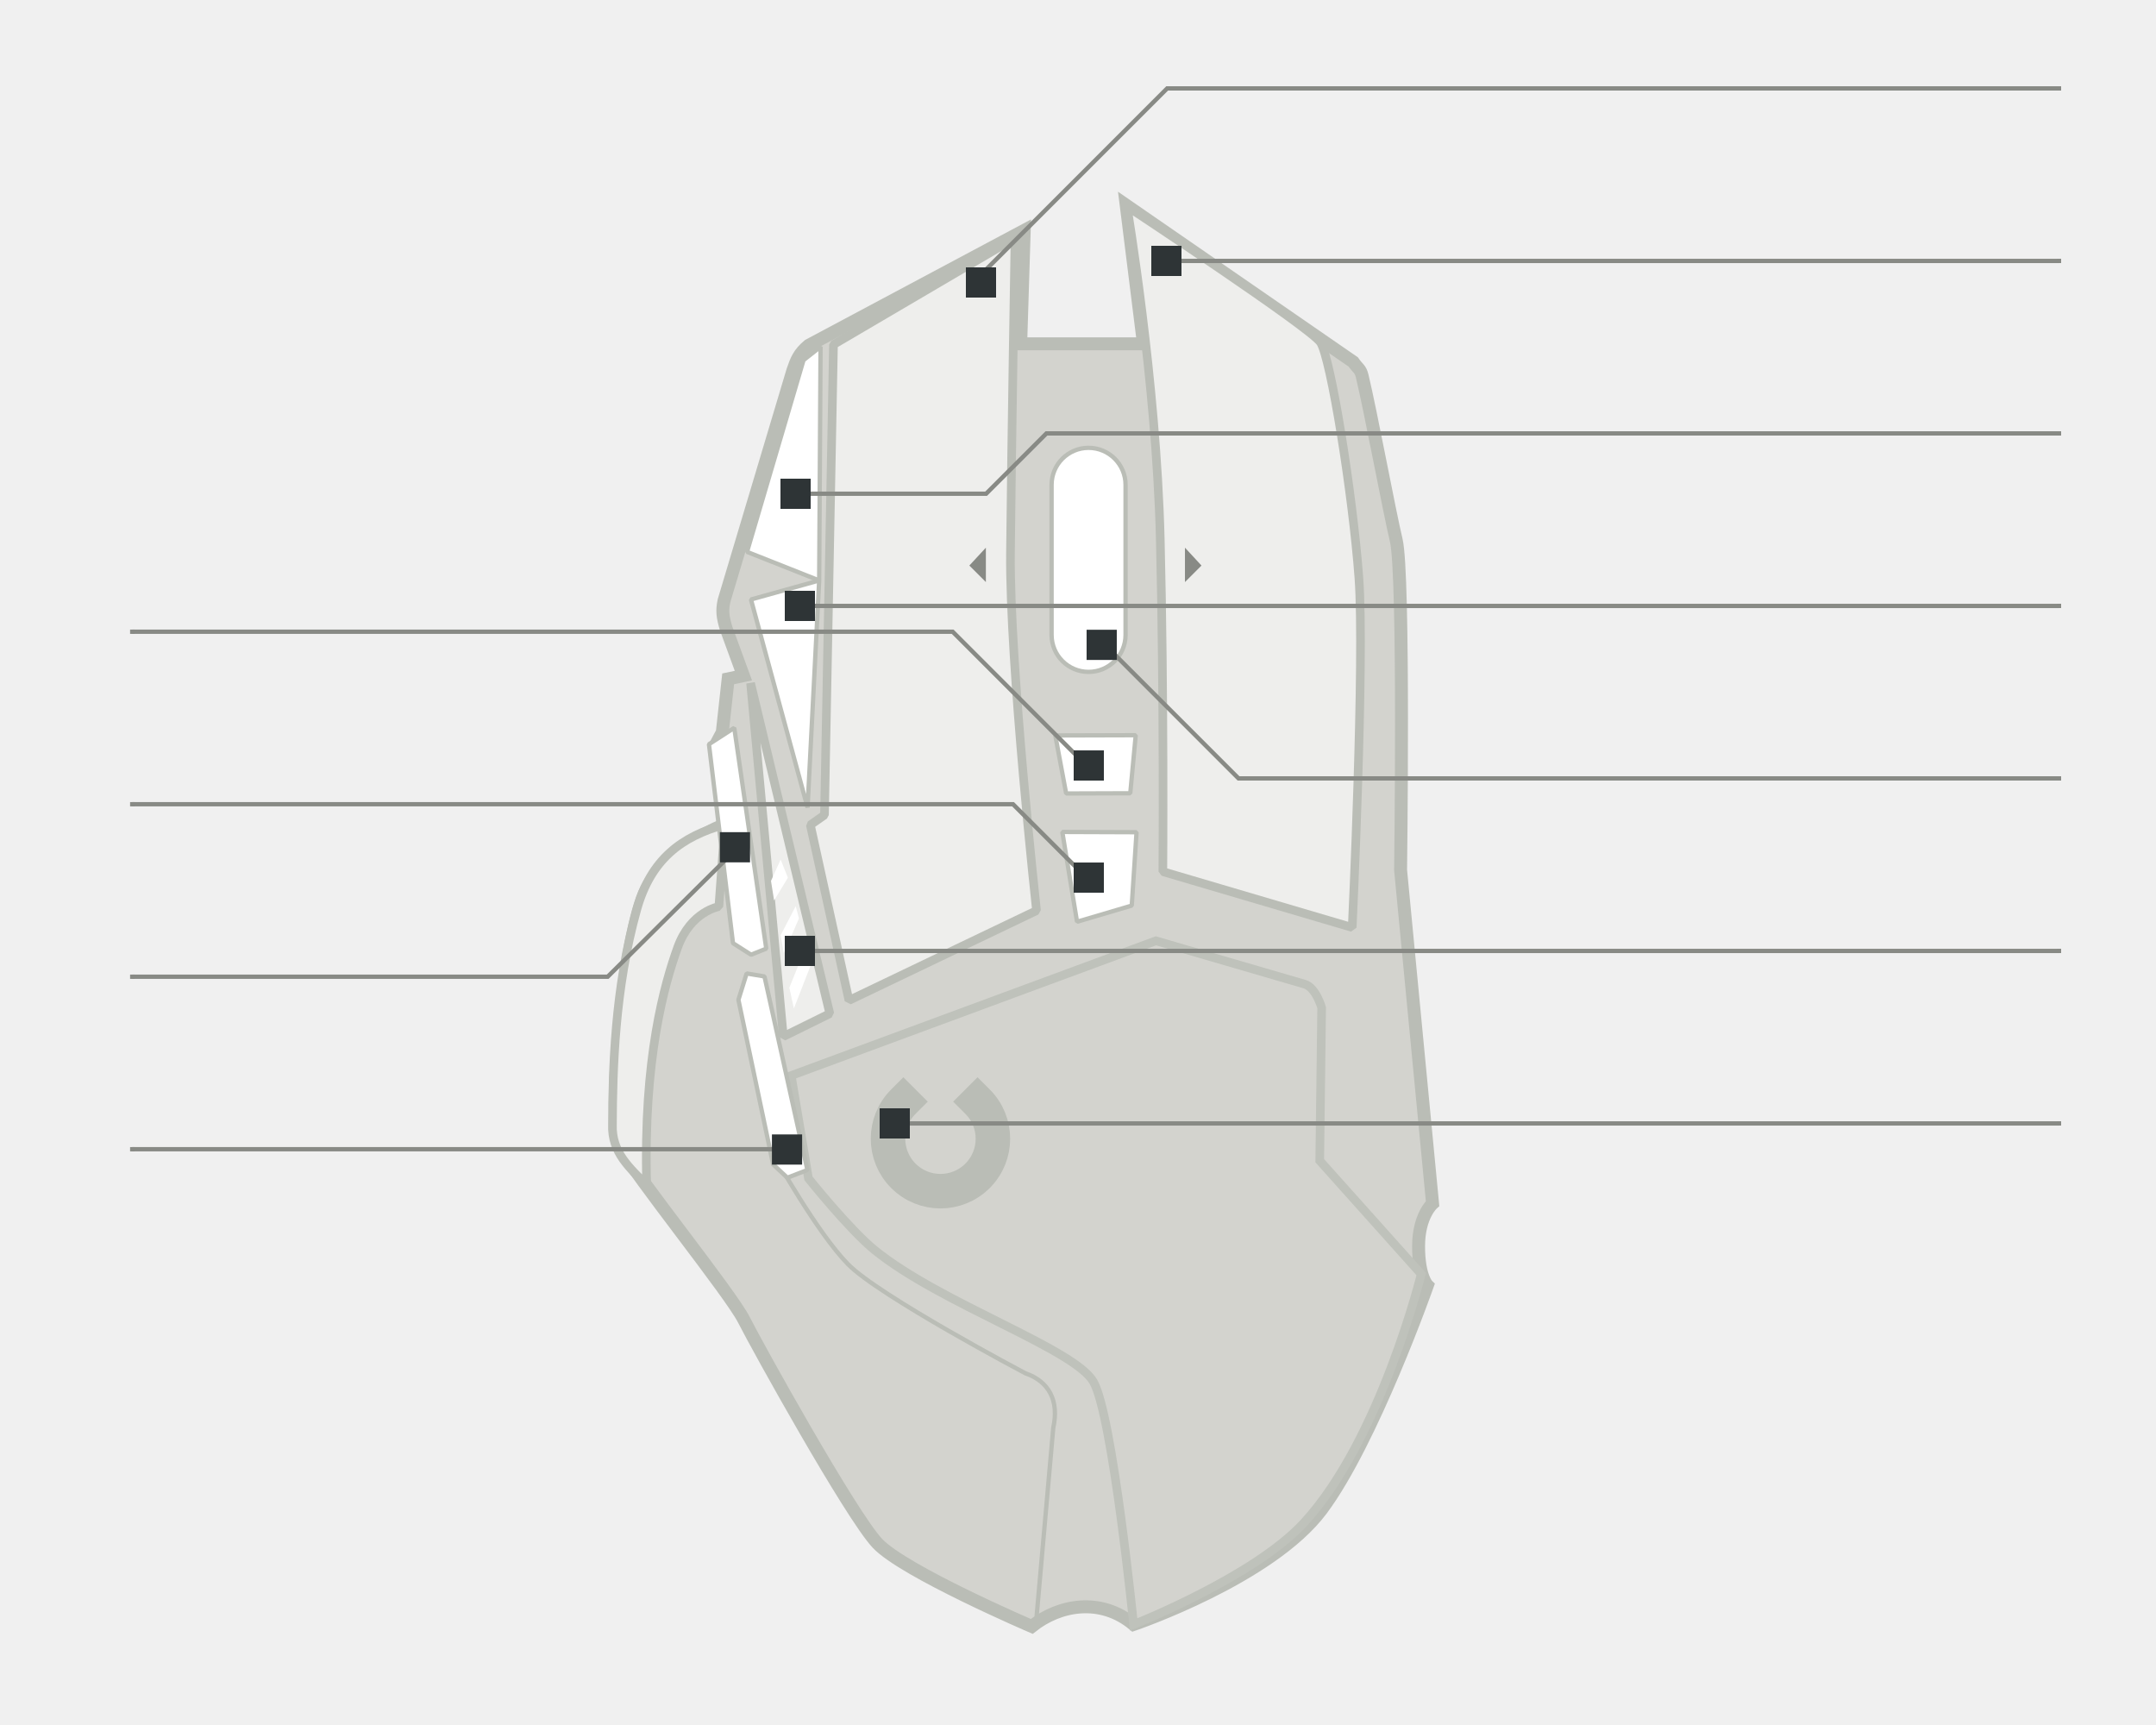
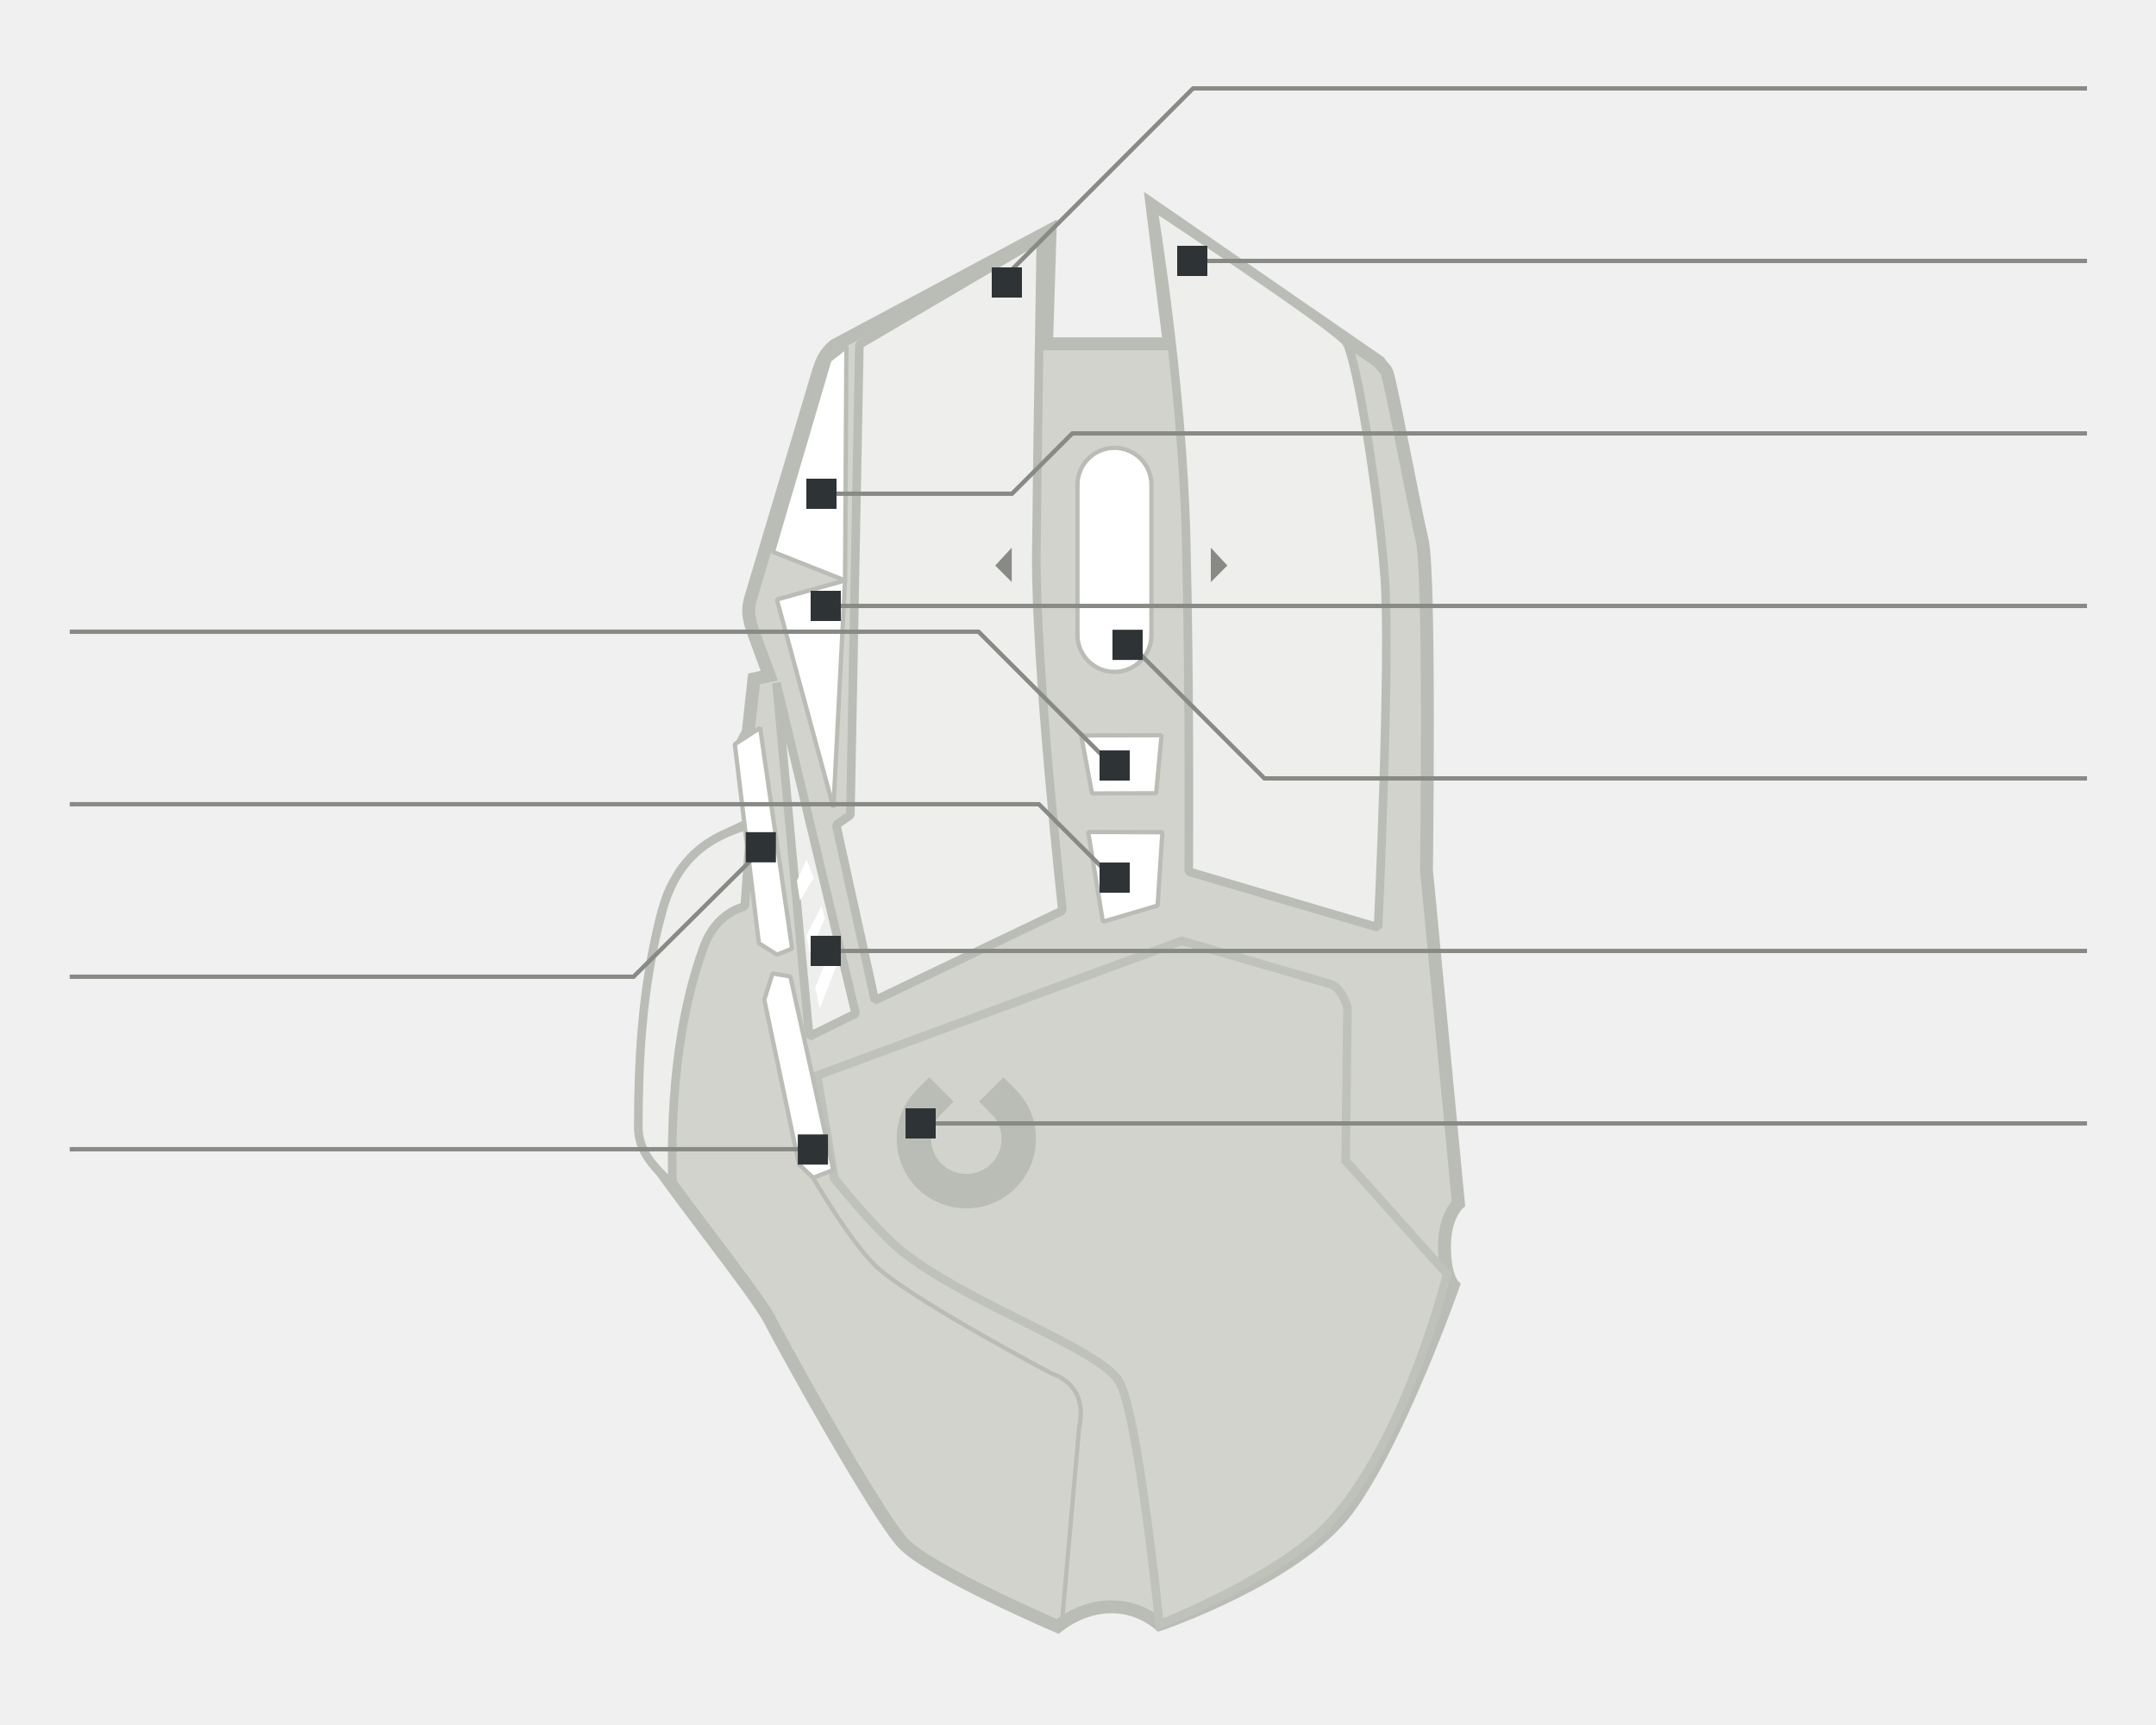
<svg xmlns="http://www.w3.org/2000/svg" width="500" height="400" viewBox="0 0 500 400" version="1.1" id="svg8">
  <defs id="defs2" />
  <g id="layer2" transform="translate(0,-400)" style="display:inline">
-     <g transform="translate(-380,-4.864278e-6)" id="g1170">
+     <g transform="translate(-374,-4.864278e-6)" id="g1170">
      <path id="path981" d="m 617.529,453.42 -49.991,26.669 c -2.224,1.869 -2.818,3.358 -3.665,5.833 l -15.956,53.347 c -0.497,2.255 -0.342,3.748 0.485,6.467 l 3.999,10.932 -3.532,0.742 -1.359,12.371 -1.504,2.851 2.099,18.555 c 0,0 -13.036,4.818 -18.23,15.009 -5.194,10.191 -9.295,53.535 -6.036,59.82 3.259,6.285 25.602,33.906 28.707,40.078 3.105,6.173 24.796,45.226 30.931,51.771 6.135,6.545 35.799,19.276 35.799,19.276 6.394,-5.082 15.987,-6.802 23.617,-0.456 0,0 31.722,-10.768 43.561,-26.606 11.839,-15.838 24.577,-52.023 24.577,-52.023 0,0 -2.047,-1.987 -2.047,-9.068 0,-7.081 3.244,-9.907 3.244,-9.907 l -7.416,-77.332 c 0,0 0.905,-68.515 -1.015,-76.499 -1.579,-6.568 -5.906,-29.813 -7.887,-38.022 -0.427,-1.769 -0.951,-1.657 -2.079,-3.299 l -52.652,-36.341 4.004,32.134 h -28.471 z" style="color:#000000;overflow:visible;opacity:1;vector-effect:none;fill:#d3d3ce;fill-opacity:1;stroke:#babdb6;stroke-width:3;stroke-linecap:butt;stroke-linejoin:miter;stroke-miterlimit:4;stroke-dasharray:none;stroke-dashoffset:0;stroke-opacity:1;marker:none;marker-start:none;marker-mid:none;marker-end:none;paint-order:normal" />
      <path id="path1014" d="m 648.063,618.156 34.518,10.056 c 2.629,0.808 3.926,5.47 3.926,5.47 l -0.448,35.466 23.533,26.292 c 0,0 -9.441,38.41 -27.232,57.702 -11.61,12.589 -39.467,23.544 -39.467,23.544 0,0 -4.876,-48.516 -9.305,-56.255 -4.429,-7.739 -35.487,-18.119 -50.815,-30.612 -5.821,-4.745 -15.279,-16.557 -15.279,-16.557 l -4.003,-23.86 z" style="color:#000000;overflow:visible;opacity:1;vector-effect:none;fill:#d3d3ce;fill-opacity:1;stroke:#bfc2bb;stroke-width:2;stroke-linecap:square;stroke-linejoin:miter;stroke-miterlimit:4;stroke-dasharray:none;stroke-dashoffset:0;stroke-opacity:1;marker:none;marker-start:none;marker-mid:none;marker-end:none;paint-order:normal" />
      <path id="path1144" d="m 620.346,775.426 3.918,-44.347 c 1.383,-6.281 -0.996,-10.76 -6.481,-12.643 0,0 -33.976,-17.943 -41.165,-25.327 -7.189,-7.384 -16.897,-24.847 -16.897,-24.847" style="color:#000000;overflow:visible;opacity:1;vector-effect:none;fill:none;fill-opacity:1;stroke:#babdb6;stroke-width:1;stroke-linecap:butt;stroke-linejoin:bevel;stroke-miterlimit:4;stroke-dasharray:none;stroke-dashoffset:0;stroke-opacity:1;marker:none;marker-start:none;marker-mid:none;marker-end:none;paint-order:normal" />
      <path style="color:#000000;display:inline;overflow:visible;vector-effect:none;fill:none;fill-opacity:1;stroke:#babdb6;stroke-width:8;stroke-linecap:square;stroke-linejoin:bevel;stroke-miterlimit:4;stroke-dasharray:none;stroke-opacity:1" id="path1012" d="m -655.454,606.704 a 12.163,12.163 0 0 1 -17.201,0 12.163,12.163 0 0 1 0,-17.201 12.163,12.163 0 0 1 17.201,0" transform="rotate(-90)" />
      <path id="path1030" d="m 548.106,591.188 -1.39,19.036 c 0,0 -6.519,1.072 -9.55,9.447 -3.03,8.375 -8.018,25.682 -7.193,55.162 -3.805,-3.924 -8.2,-7.548 -7.939,-14.112 0.057,-12.697 0.502,-31.561 5.665,-49.89 3.266,-11.594 10.357,-16.872 20.407,-19.643 z" style="color:#000000;overflow:visible;opacity:1;vector-effect:none;fill:#eeeeec;fill-opacity:1;stroke:#babdb6;stroke-width:2;stroke-linecap:butt;stroke-linejoin:bevel;stroke-miterlimit:4;stroke-dasharray:none;stroke-dashoffset:0;stroke-opacity:1;marker:none;marker-start:none;marker-mid:none;marker-end:none;paint-order:normal" />
      <path id="path1060" d="m 615.398,455.179 -42.102,24.72 -2.089,109.093 -3.279,2.299 8.956,40.684 43.496,-20.816 c 0,0 -6.293,-57.395 -6.042,-82.962 0.25,-25.567 1.061,-73.018 1.061,-73.018 z" style="color:#000000;overflow:visible;opacity:1;vector-effect:none;fill:#eeeeec;fill-opacity:1;stroke:#babdb6;stroke-width:2;stroke-linecap:butt;stroke-linejoin:bevel;stroke-miterlimit:4;stroke-dasharray:none;stroke-dashoffset:0;stroke-opacity:1;marker:none;marker-start:none;marker-mid:none;marker-end:none;paint-order:normal" />
      <path id="path1062" d="m 641.359,447.844 c 0,0 6.821,40.569 7.718,77.069 0.897,36.499 0.602,77.204 0.602,77.204 l 43.915,12.952 c 0,0 2.947,-62.037 1.541,-81.155 -1.406,-19.118 -6.517,-50.977 -8.905,-54.508 -2.388,-3.531 -44.872,-31.562 -44.872,-31.562 z" style="color:#000000;overflow:visible;opacity:1;vector-effect:none;fill:#eeeeec;fill-opacity:1;stroke:#babdb6;stroke-width:2;stroke-linecap:butt;stroke-linejoin:bevel;stroke-miterlimit:4;stroke-dasharray:none;stroke-dashoffset:0;stroke-opacity:1;marker:none;marker-start:none;marker-mid:none;marker-end:none;paint-order:normal" />
      <path id="path1064" d="m 626.361,592.915 3.413,20.823 12.693,-3.75 1.11,-17.009 z" style="color:#000000;overflow:visible;opacity:1;vector-effect:none;fill:#ffffff;fill-opacity:1;stroke:#babdb6;stroke-width:1;stroke-linecap:butt;stroke-linejoin:bevel;stroke-miterlimit:4;stroke-dasharray:none;stroke-dashoffset:0;stroke-opacity:1;marker:none;marker-start:none;marker-mid:none;marker-end:none;paint-order:normal" />
      <path id="path1066" d="m 624.733,570.54 2.519,13.457 14.868,-0.051 1.267,-13.46 z" style="color:#000000;overflow:visible;opacity:1;vector-effect:none;fill:#ffffff;fill-opacity:1;stroke:#babdb6;stroke-width:1;stroke-linecap:butt;stroke-linejoin:bevel;stroke-miterlimit:4;stroke-dasharray:none;stroke-dashoffset:0;stroke-opacity:1;marker:none;marker-start:none;marker-mid:none;marker-end:none;paint-order:normal" />
      <rect style="color:#000000;overflow:visible;opacity:1;vector-effect:none;fill:#ffffff;fill-opacity:1;stroke:#babdb6;stroke-width:1;stroke-linecap:butt;stroke-linejoin:bevel;stroke-miterlimit:4;stroke-dasharray:none;stroke-dashoffset:0;stroke-opacity:1;marker:none;marker-start:none;marker-mid:none;marker-end:none;paint-order:normal" id="rect1068" width="17.153" height="51.955" x="623.876" y="503.845" rx="8.576" ry="8.576" />
      <path id="path1098" d="m 569.976,534.6 -16.732,-6.633 13.096,-44.449 3.955,-3.119 z" style="color:#000000;overflow:visible;opacity:1;vector-effect:none;fill:#ffffff;fill-opacity:1;stroke:#babdb6;stroke-width:1;stroke-linecap:butt;stroke-linejoin:bevel;stroke-miterlimit:4;stroke-dasharray:none;stroke-dashoffset:0;stroke-opacity:1;marker:none;marker-start:none;marker-mid:none;marker-end:none;paint-order:normal" />
      <path id="path1100" d="m 569.976,534.6 -15.818,4.414 13.124,48.262 z" style="color:#000000;overflow:visible;opacity:1;vector-effect:none;fill:#ffffff;fill-opacity:1;stroke:#babdb6;stroke-width:1;stroke-linecap:butt;stroke-linejoin:bevel;stroke-miterlimit:4;stroke-dasharray:none;stroke-dashoffset:0;stroke-opacity:1;marker:none;marker-start:none;marker-mid:none;marker-end:none;paint-order:normal" />
      <path id="path1118" d="m 550.284,568.778 7.422,51.201 -3.529,1.4 -4.19,-2.673 -5.574,-46.132 z" style="color:#000000;overflow:visible;opacity:1;vector-effect:none;fill:#ffffff;fill-opacity:1;stroke:#babdb6;stroke-width:1;stroke-linecap:butt;stroke-linejoin:bevel;stroke-miterlimit:4;stroke-dasharray:none;stroke-dashoffset:0;stroke-opacity:1;marker:none;marker-start:none;marker-mid:none;marker-end:none;paint-order:normal" />
      <path id="path1120" d="m 557.291,626.423 -4.137,-0.694 -1.907,6.11 8.042,38.166 3.307,3.087 4.65,-1.789 z" style="color:#000000;overflow:visible;opacity:1;vector-effect:none;fill:#ffffff;fill-opacity:1;stroke:#babdb6;stroke-width:1;stroke-linecap:butt;stroke-linejoin:bevel;stroke-miterlimit:4;stroke-dasharray:none;stroke-dashoffset:0;stroke-opacity:1;marker:none;marker-start:none;marker-mid:none;marker-end:none;paint-order:normal" />
      <path id="path1122" d="m 554.073,558.406 18.369,76.635 -10.782,5.315 z" style="color:#000000;overflow:visible;opacity:1;vector-effect:none;fill:#eeeeec;fill-opacity:1;stroke:#babdb6;stroke-width:2;stroke-linecap:butt;stroke-linejoin:bevel;stroke-miterlimit:4;stroke-dasharray:none;stroke-dashoffset:0;stroke-opacity:1;marker:none;marker-start:none;marker-mid:none;marker-end:none;paint-order:normal" />
      <path id="path1138" d="m 561.036,599.318 1.685,4.214 -3.197,5.27 -0.721,-4.53 z" style="color:#000000;overflow:visible;opacity:1;vector-effect:none;fill:#ffffff;fill-opacity:1;stroke:none;stroke-width:2;stroke-linecap:butt;stroke-linejoin:bevel;stroke-miterlimit:4;stroke-dasharray:none;stroke-dashoffset:0;stroke-opacity:1;marker:none;marker-start:none;marker-mid:none;marker-end:none;paint-order:normal" />
      <path id="path1140" d="m 564.538,610.123 0.75,2.85 -3.502,8.031 -0.75,-4.132 z" style="color:#000000;overflow:visible;opacity:1;vector-effect:none;fill:#ffffff;fill-opacity:1;stroke:none;stroke-width:2;stroke-linecap:butt;stroke-linejoin:bevel;stroke-miterlimit:4;stroke-dasharray:none;stroke-dashoffset:0;stroke-opacity:1;marker:none;marker-start:none;marker-mid:none;marker-end:none;paint-order:normal" />
      <path id="path1142" d="m 566.945,619.358 1.458,3.461 -4.297,11.033 -1.043,-4.823 z" style="color:#000000;overflow:visible;opacity:1;vector-effect:none;fill:#ffffff;fill-opacity:1;stroke:none;stroke-width:2;stroke-linecap:butt;stroke-linejoin:bevel;stroke-miterlimit:4;stroke-dasharray:none;stroke-dashoffset:0;stroke-opacity:1;marker:none;marker-start:none;marker-mid:none;marker-end:none;paint-order:normal" />
      <path id="path1146" d="m 654.803,526.996 v 7.976 l 3.833,-3.833 z" style="color:#000000;overflow:visible;opacity:1;vector-effect:none;fill:#888a85;fill-opacity:1;stroke:none;stroke-width:1;stroke-linecap:butt;stroke-linejoin:bevel;stroke-miterlimit:4;stroke-dasharray:none;stroke-dashoffset:0;stroke-opacity:1;marker:none;marker-start:none;marker-mid:none;marker-end:none;paint-order:normal" />
      <path style="color:#000000;overflow:visible;opacity:1;vector-effect:none;fill:#888a85;fill-opacity:1;stroke:none;stroke-width:1;stroke-linecap:butt;stroke-linejoin:bevel;stroke-miterlimit:4;stroke-dasharray:none;stroke-dashoffset:0;stroke-opacity:1;marker:none;marker-start:none;marker-mid:none;marker-end:none;paint-order:normal" d="m 608.636,526.996 v 7.976 l -3.833,-3.833 z" id="path1148" />
    </g>
  </g>
  <g id="layer3" style="display:inline">
-     <path style="color:#000000;overflow:visible;opacity:1;vector-effect:none;fill:none;fill-opacity:1;stroke:#888a85;stroke-width:1;stroke-linecap:square;stroke-linejoin:miter;stroke-miterlimit:4;stroke-dasharray:none;stroke-dashoffset:0;stroke-opacity:1;marker:none;marker-start:none;marker-mid:none;marker-end:none;paint-order:normal" d="m 228.687,62.492 41.986,-41.986 H 477" id="path954" />
-     <rect style="color:#000000;overflow:visible;opacity:1;vector-effect:none;fill:#2e3436;fill-opacity:1;stroke:none;stroke-width:2;stroke-linecap:square;stroke-linejoin:miter;stroke-miterlimit:4;stroke-dasharray:none;stroke-dashoffset:0;stroke-opacity:1;marker:none;marker-start:none;marker-mid:none;marker-end:none;paint-order:normal" id="rect952" width="7" height="7" x="224" y="62" />
-     <path id="path958" d="M 269.037,60.506 H 477.056" style="color:#000000;overflow:visible;opacity:1;vector-effect:none;fill:none;fill-opacity:1;stroke:#888a85;stroke-width:1;stroke-linecap:square;stroke-linejoin:miter;stroke-miterlimit:4;stroke-dasharray:none;stroke-dashoffset:0;stroke-opacity:1;marker:none;marker-start:none;marker-mid:none;marker-end:none;paint-order:normal" />
-     <rect y="57" x="267" height="7" width="7" id="rect968" style="color:#000000;overflow:visible;opacity:1;vector-effect:none;fill:#2e3436;fill-opacity:1;stroke:none;stroke-width:2;stroke-linecap:square;stroke-linejoin:miter;stroke-miterlimit:4;stroke-dasharray:none;stroke-dashoffset:0;stroke-opacity:1;marker:none;marker-start:none;marker-mid:none;marker-end:none;paint-order:normal" />
-     <path style="color:#000000;overflow:visible;opacity:1;vector-effect:none;fill:none;fill-opacity:1;stroke:#888a85;stroke-width:1;stroke-linecap:square;stroke-linejoin:miter;stroke-miterlimit:4;stroke-dasharray:none;stroke-dashoffset:0;stroke-opacity:1;marker:none;marker-start:none;marker-mid:none;marker-end:none;paint-order:normal" d="M 477,100.506 H 242.673 l -13.986,13.986 h -45.121" id="path960" />
-     <rect style="color:#000000;overflow:visible;opacity:1;vector-effect:none;fill:#2e3436;fill-opacity:1;stroke:none;stroke-width:2;stroke-linecap:square;stroke-linejoin:miter;stroke-miterlimit:4;stroke-dasharray:none;stroke-dashoffset:0;stroke-opacity:1;marker:none;marker-start:none;marker-mid:none;marker-end:none;paint-order:normal" id="rect970" width="7" height="7" x="181" y="111" />
-     <path id="path962" d="M 477,140.506 H 183.326" style="color:#000000;overflow:visible;opacity:1;vector-effect:none;fill:none;fill-opacity:1;stroke:#888a85;stroke-width:1;stroke-linecap:square;stroke-linejoin:miter;stroke-miterlimit:4;stroke-dasharray:none;stroke-dashoffset:0;stroke-opacity:1;marker:none;marker-start:none;marker-mid:none;marker-end:none;paint-order:normal" />
-     <rect y="137" x="182" height="7" width="7" id="rect972" style="color:#000000;overflow:visible;opacity:1;vector-effect:none;fill:#2e3436;fill-opacity:1;stroke:none;stroke-width:2;stroke-linecap:square;stroke-linejoin:miter;stroke-miterlimit:4;stroke-dasharray:none;stroke-dashoffset:0;stroke-opacity:1;marker:none;marker-start:none;marker-mid:none;marker-end:none;paint-order:normal" />
-     <path style="color:#000000;overflow:visible;opacity:1;vector-effect:none;fill:none;fill-opacity:1;stroke:#888a85;stroke-width:1;stroke-linecap:square;stroke-linejoin:miter;stroke-miterlimit:4;stroke-dasharray:none;stroke-dashoffset:0;stroke-opacity:1;marker:none;marker-start:none;marker-mid:none;marker-end:none;paint-order:normal" d="M 477,180.506 H 287.237 l -30.123,-30.123" id="path964" />
-     <rect style="color:#000000;overflow:visible;opacity:1;vector-effect:none;fill:#2e3436;fill-opacity:1;stroke:none;stroke-width:2;stroke-linecap:square;stroke-linejoin:miter;stroke-miterlimit:4;stroke-dasharray:none;stroke-dashoffset:0;stroke-opacity:1;marker:none;marker-start:none;marker-mid:none;marker-end:none;paint-order:normal" id="rect974" width="7" height="7" x="251.994" y="146.031" />
-     <rect style="color:#000000;overflow:visible;vector-effect:none;fill:#888a85;fill-opacity:1;stroke:none;stroke-linecap:round" id="button0" width="1" height="1" x="477" y="20" />
-     <rect y="60" x="477" height="1" width="1" id="button1" style="color:#000000;overflow:visible;vector-effect:none;fill:#888a85;fill-opacity:1;stroke:none;stroke-linecap:round" />
-     <rect style="color:#000000;overflow:visible;vector-effect:none;fill:#888a85;fill-opacity:1;stroke:none;stroke-linecap:round" id="button2" width="1" height="1" x="477" y="100" />
-     <rect y="140" x="477" height="1" width="1" id="button3" style="color:#000000;overflow:visible;vector-effect:none;fill:#888a85;fill-opacity:1;stroke:none;stroke-linecap:round" />
-     <rect style="color:#000000;overflow:visible;vector-effect:none;fill:#888a85;fill-opacity:1;stroke:none;stroke-linecap:round" id="button4" width="1" height="1" x="477" y="180" />
-     <path id="path1247" d="m 31.169,146.484 h 189.763 l 30.123,30.123" style="color:#000000;overflow:visible;opacity:1;vector-effect:none;fill:none;fill-opacity:1;stroke:#888a85;stroke-width:1;stroke-linecap:square;stroke-linejoin:miter;stroke-miterlimit:4;stroke-dasharray:none;stroke-dashoffset:0;stroke-opacity:1;marker:none;marker-start:none;marker-mid:none;marker-end:none;paint-order:normal" />
-     <rect y="-181.006" x="-256" height="7" width="7" id="rect1249" style="color:#000000;overflow:visible;opacity:1;vector-effect:none;fill:#2e3436;fill-opacity:1;stroke:none;stroke-width:2;stroke-linecap:square;stroke-linejoin:miter;stroke-miterlimit:4;stroke-dasharray:none;stroke-dashoffset:0;stroke-opacity:1;marker:none;marker-start:none;marker-mid:none;marker-end:none;paint-order:normal" transform="scale(-1)" />
-     <rect y="-146.99" x="-31.169" height="1" width="1" id="button5" style="color:#000000;overflow:visible;vector-effect:none;fill:#888a85;fill-opacity:1;stroke:none;stroke-linecap:round" transform="scale(-1)" />
-     <path style="color:#000000;overflow:visible;opacity:1;vector-effect:none;fill:none;fill-opacity:1;stroke:#888a85;stroke-width:1;stroke-linecap:square;stroke-linejoin:miter;stroke-miterlimit:4;stroke-dasharray:none;stroke-dashoffset:0;stroke-opacity:1;marker:none;marker-start:none;marker-mid:none;marker-end:none;paint-order:normal" d="m 31.169,186.484 h 203.763 l 16.123,16.123" id="path1259" />
-     <rect transform="scale(-1)" style="color:#000000;overflow:visible;opacity:1;vector-effect:none;fill:#2e3436;fill-opacity:1;stroke:none;stroke-width:2;stroke-linecap:square;stroke-linejoin:miter;stroke-miterlimit:4;stroke-dasharray:none;stroke-dashoffset:0;stroke-opacity:1;marker:none;marker-start:none;marker-mid:none;marker-end:none;paint-order:normal" id="rect1261" width="7" height="7" x="-256" y="-207.006" />
-     <rect transform="scale(-1)" style="color:#000000;overflow:visible;vector-effect:none;fill:#888a85;fill-opacity:1;stroke:none;stroke-linecap:round" id="rect1263" width="1" height="1" x="-31.169" y="-186.99" />
-     <path style="color:#000000;overflow:visible;opacity:1;vector-effect:none;fill:none;fill-opacity:1;stroke:#888a85;stroke-width:1;stroke-linecap:square;stroke-linejoin:miter;stroke-miterlimit:4;stroke-dasharray:none;stroke-dashoffset:0;stroke-opacity:1;marker:none;marker-start:none;marker-mid:none;marker-end:none;paint-order:normal" d="m 31.169,226.484 h 109.763 l 30.123,-29.877" id="path1295" />
-     <rect transform="scale(-1)" style="color:#000000;overflow:visible;opacity:1;vector-effect:none;fill:#2e3436;fill-opacity:1;stroke:none;stroke-width:2;stroke-linecap:square;stroke-linejoin:miter;stroke-miterlimit:4;stroke-dasharray:none;stroke-dashoffset:0;stroke-opacity:1;marker:none;marker-start:none;marker-mid:none;marker-end:none;paint-order:normal" id="rect1297" width="7" height="7" x="-173.942" y="-199.965" />
-     <path id="path1299" d="m 31.169,266.484 150.067,0" style="color:#000000;overflow:visible;opacity:1;vector-effect:none;fill:none;fill-opacity:1;stroke:#888a85;stroke-width:1;stroke-linecap:square;stroke-linejoin:miter;stroke-miterlimit:4;stroke-dasharray:none;stroke-dashoffset:0;stroke-opacity:1;marker:none;marker-start:none;marker-mid:none;marker-end:none;paint-order:normal" />
-     <rect y="-270.056" x="-186.019" height="7" width="7" id="rect1301" style="color:#000000;overflow:visible;opacity:1;vector-effect:none;fill:#2e3436;fill-opacity:1;stroke:none;stroke-width:2;stroke-linecap:square;stroke-linejoin:miter;stroke-miterlimit:4;stroke-dasharray:none;stroke-dashoffset:0;stroke-opacity:1;marker:none;marker-start:none;marker-mid:none;marker-end:none;paint-order:normal" transform="scale(-1)" />
-     <rect transform="scale(-1)" style="color:#000000;overflow:visible;vector-effect:none;fill:#888a85;fill-opacity:1;stroke:none;stroke-linecap:round" id="button6" width="1" height="1" x="-31.169" y="-226.99" />
-     <rect y="-266.99" x="-31.169" height="1" width="1" id="button7" style="color:#000000;overflow:visible;vector-effect:none;fill:#888a85;fill-opacity:1;stroke:none;stroke-linecap:round" transform="scale(-1)" />
+     <path style="color:#000000;overflow:visible;opacity:1;vector-effect:none;fill:none;fill-opacity:1;stroke:#888a85;stroke-width:1;stroke-linecap:square;stroke-linejoin:miter;stroke-miterlimit:4;stroke-dasharray:none;stroke-dashoffset:0;stroke-opacity:1;marker:none;marker-start:none;marker-mid:none;marker-end:none;paint-order:normal" d="m 234.687,62.492 41.986,-41.986 H 483" id="path954" />
+     <rect style="color:#000000;overflow:visible;opacity:1;vector-effect:none;fill:#2e3436;fill-opacity:1;stroke:none;stroke-width:2;stroke-linecap:square;stroke-linejoin:miter;stroke-miterlimit:4;stroke-dasharray:none;stroke-dashoffset:0;stroke-opacity:1;marker:none;marker-start:none;marker-mid:none;marker-end:none;paint-order:normal" id="rect952" width="7" height="7" x="230" y="62" />
+     <path id="path958" d="M 275.037,60.506 H 483.056" style="color:#000000;overflow:visible;opacity:1;vector-effect:none;fill:none;fill-opacity:1;stroke:#888a85;stroke-width:1;stroke-linecap:square;stroke-linejoin:miter;stroke-miterlimit:4;stroke-dasharray:none;stroke-dashoffset:0;stroke-opacity:1;marker:none;marker-start:none;marker-mid:none;marker-end:none;paint-order:normal" />
+     <rect y="57" x="273" height="7" width="7" id="rect968" style="color:#000000;overflow:visible;opacity:1;vector-effect:none;fill:#2e3436;fill-opacity:1;stroke:none;stroke-width:2;stroke-linecap:square;stroke-linejoin:miter;stroke-miterlimit:4;stroke-dasharray:none;stroke-dashoffset:0;stroke-opacity:1;marker:none;marker-start:none;marker-mid:none;marker-end:none;paint-order:normal" />
+     <path style="color:#000000;overflow:visible;opacity:1;vector-effect:none;fill:none;fill-opacity:1;stroke:#888a85;stroke-width:1;stroke-linecap:square;stroke-linejoin:miter;stroke-miterlimit:4;stroke-dasharray:none;stroke-dashoffset:0;stroke-opacity:1;marker:none;marker-start:none;marker-mid:none;marker-end:none;paint-order:normal" d="M 483,100.506 H 248.673 l -13.986,13.986 h -45.121" id="path960" />
+     <rect style="color:#000000;overflow:visible;opacity:1;vector-effect:none;fill:#2e3436;fill-opacity:1;stroke:none;stroke-width:2;stroke-linecap:square;stroke-linejoin:miter;stroke-miterlimit:4;stroke-dasharray:none;stroke-dashoffset:0;stroke-opacity:1;marker:none;marker-start:none;marker-mid:none;marker-end:none;paint-order:normal" id="rect970" width="7" height="7" x="187" y="111" />
+     <path id="path962" d="M 483,140.506 H 189.326" style="color:#000000;overflow:visible;opacity:1;vector-effect:none;fill:none;fill-opacity:1;stroke:#888a85;stroke-width:1;stroke-linecap:square;stroke-linejoin:miter;stroke-miterlimit:4;stroke-dasharray:none;stroke-dashoffset:0;stroke-opacity:1;marker:none;marker-start:none;marker-mid:none;marker-end:none;paint-order:normal" />
+     <rect y="137" x="188" height="7" width="7" id="rect972" style="color:#000000;overflow:visible;opacity:1;vector-effect:none;fill:#2e3436;fill-opacity:1;stroke:none;stroke-width:2;stroke-linecap:square;stroke-linejoin:miter;stroke-miterlimit:4;stroke-dasharray:none;stroke-dashoffset:0;stroke-opacity:1;marker:none;marker-start:none;marker-mid:none;marker-end:none;paint-order:normal" />
+     <path style="color:#000000;overflow:visible;opacity:1;vector-effect:none;fill:none;fill-opacity:1;stroke:#888a85;stroke-width:1;stroke-linecap:square;stroke-linejoin:miter;stroke-miterlimit:4;stroke-dasharray:none;stroke-dashoffset:0;stroke-opacity:1;marker:none;marker-start:none;marker-mid:none;marker-end:none;paint-order:normal" d="M 483,180.506 H 293.237 l -30.123,-30.123" id="path964" />
+     <rect style="color:#000000;overflow:visible;opacity:1;vector-effect:none;fill:#2e3436;fill-opacity:1;stroke:none;stroke-width:2;stroke-linecap:square;stroke-linejoin:miter;stroke-miterlimit:4;stroke-dasharray:none;stroke-dashoffset:0;stroke-opacity:1;marker:none;marker-start:none;marker-mid:none;marker-end:none;paint-order:normal" id="rect974" width="7" height="7" x="257.994" y="146.031" />
+     <rect style="color:#000000;overflow:visible;vector-effect:none;fill:#888a85;fill-opacity:1;stroke:none;stroke-linecap:round" id="button0" width="1" height="1" x="483" y="20" />
+     <rect y="60" x="483" height="1" width="1" id="button1" style="color:#000000;overflow:visible;vector-effect:none;fill:#888a85;fill-opacity:1;stroke:none;stroke-linecap:round" />
+     <rect style="color:#000000;overflow:visible;vector-effect:none;fill:#888a85;fill-opacity:1;stroke:none;stroke-linecap:round" id="button2" width="1" height="1" x="483" y="100" />
+     <rect y="140" x="483" height="1" width="1" id="button3" style="color:#000000;overflow:visible;vector-effect:none;fill:#888a85;fill-opacity:1;stroke:none;stroke-linecap:round" />
+     <rect style="color:#000000;overflow:visible;vector-effect:none;fill:#888a85;fill-opacity:1;stroke:none;stroke-linecap:round" id="button4" width="1" height="1" x="483" y="180" />
+     <path id="path1247" d="m 17.169,146.484 h 209.763 l 30.123,30.123" style="color:#000000;overflow:visible;opacity:1;vector-effect:none;fill:none;fill-opacity:1;stroke:#888a85;stroke-width:1;stroke-linecap:square;stroke-linejoin:miter;stroke-miterlimit:4;stroke-dasharray:none;stroke-dashoffset:0;stroke-opacity:1;marker:none;marker-start:none;marker-mid:none;marker-end:none;paint-order:normal" />
+     <rect y="-181.006" x="-262" height="7" width="7" id="rect1249" style="color:#000000;overflow:visible;opacity:1;vector-effect:none;fill:#2e3436;fill-opacity:1;stroke:none;stroke-width:2;stroke-linecap:square;stroke-linejoin:miter;stroke-miterlimit:4;stroke-dasharray:none;stroke-dashoffset:0;stroke-opacity:1;marker:none;marker-start:none;marker-mid:none;marker-end:none;paint-order:normal" transform="scale(-1)" />
+     <rect y="-146.99" x="-17.169" height="1" width="1" id="button5" style="color:#000000;overflow:visible;vector-effect:none;fill:#888a85;fill-opacity:1;stroke:none;stroke-linecap:round" transform="scale(-1)" />
+     <path style="color:#000000;overflow:visible;opacity:1;vector-effect:none;fill:none;fill-opacity:1;stroke:#888a85;stroke-width:1;stroke-linecap:square;stroke-linejoin:miter;stroke-miterlimit:4;stroke-dasharray:none;stroke-dashoffset:0;stroke-opacity:1;marker:none;marker-start:none;marker-mid:none;marker-end:none;paint-order:normal" d="m 17.169,186.484 h 223.763 l 16.123,16.123" id="path1259" />
+     <rect transform="scale(-1)" style="color:#000000;overflow:visible;opacity:1;vector-effect:none;fill:#2e3436;fill-opacity:1;stroke:none;stroke-width:2;stroke-linecap:square;stroke-linejoin:miter;stroke-miterlimit:4;stroke-dasharray:none;stroke-dashoffset:0;stroke-opacity:1;marker:none;marker-start:none;marker-mid:none;marker-end:none;paint-order:normal" id="rect1261" width="7" height="7" x="-262" y="-207.006" />
+     <rect transform="scale(-1)" style="color:#000000;overflow:visible;vector-effect:none;fill:#888a85;fill-opacity:1;stroke:none;stroke-linecap:round" id="rect1263" width="1" height="1" x="-17.169" y="-186.99" />
+     <path style="color:#000000;overflow:visible;opacity:1;vector-effect:none;fill:none;fill-opacity:1;stroke:#888a85;stroke-width:1;stroke-linecap:square;stroke-linejoin:miter;stroke-miterlimit:4;stroke-dasharray:none;stroke-dashoffset:0;stroke-opacity:1;marker:none;marker-start:none;marker-mid:none;marker-end:none;paint-order:normal" d="m 17.169,226.484 h 129.763 l 30.123,-29.877" id="path1295" />
+     <rect transform="scale(-1)" style="color:#000000;overflow:visible;opacity:1;vector-effect:none;fill:#2e3436;fill-opacity:1;stroke:none;stroke-width:2;stroke-linecap:square;stroke-linejoin:miter;stroke-miterlimit:4;stroke-dasharray:none;stroke-dashoffset:0;stroke-opacity:1;marker:none;marker-start:none;marker-mid:none;marker-end:none;paint-order:normal" id="rect1297" width="7" height="7" x="-179.942" y="-199.965" />
+     <path id="path1299" d="M 17.169,266.484 H 187.236" style="color:#000000;overflow:visible;opacity:1;vector-effect:none;fill:none;fill-opacity:1;stroke:#888a85;stroke-width:1;stroke-linecap:square;stroke-linejoin:miter;stroke-miterlimit:4;stroke-dasharray:none;stroke-dashoffset:0;stroke-opacity:1;marker:none;marker-start:none;marker-mid:none;marker-end:none;paint-order:normal" />
+     <rect y="-270.056" x="-192.019" height="7" width="7" id="rect1301" style="color:#000000;overflow:visible;opacity:1;vector-effect:none;fill:#2e3436;fill-opacity:1;stroke:none;stroke-width:2;stroke-linecap:square;stroke-linejoin:miter;stroke-miterlimit:4;stroke-dasharray:none;stroke-dashoffset:0;stroke-opacity:1;marker:none;marker-start:none;marker-mid:none;marker-end:none;paint-order:normal" transform="scale(-1)" />
+     <rect transform="scale(-1)" style="color:#000000;overflow:visible;vector-effect:none;fill:#888a85;fill-opacity:1;stroke:none;stroke-linecap:round" id="button6" width="1" height="1" x="-17.169" y="-226.99" />
+     <rect y="-266.99" x="-17.169" height="1" width="1" id="button7" style="color:#000000;overflow:visible;vector-effect:none;fill:#888a85;fill-opacity:1;stroke:none;stroke-linecap:round" transform="scale(-1)" />
  </g>
  <g id="layer1" style="display:inline">
-     <path id="path966" d="M 185.939,220.506 H 477.102" style="color:#000000;display:inline;overflow:visible;opacity:1;vector-effect:none;fill:none;fill-opacity:1;stroke:#888a85;stroke-width:1;stroke-linecap:square;stroke-linejoin:miter;stroke-miterlimit:4;stroke-dasharray:none;stroke-dashoffset:0;stroke-opacity:1;marker:none;marker-start:none;marker-mid:none;marker-end:none;paint-order:normal" />
-     <rect y="217" x="182" height="7" width="7" id="rect976" style="color:#000000;display:inline;overflow:visible;opacity:1;vector-effect:none;fill:#2e3436;fill-opacity:1;stroke:none;stroke-width:2;stroke-linecap:square;stroke-linejoin:miter;stroke-miterlimit:4;stroke-dasharray:none;stroke-dashoffset:0;stroke-opacity:1;marker:none;marker-start:none;marker-mid:none;marker-end:none;paint-order:normal" />
-     <rect y="220" x="477" height="1" width="1" id="led0" style="color:#000000;display:inline;overflow:visible;vector-effect:none;fill:#888a85;fill-opacity:1;stroke:none;stroke-linecap:round" />
-     <path style="color:#000000;display:inline;overflow:visible;opacity:1;vector-effect:none;fill:none;fill-opacity:1;stroke:#888a85;stroke-width:1;stroke-linecap:square;stroke-linejoin:miter;stroke-miterlimit:4;stroke-dasharray:none;stroke-dashoffset:0;stroke-opacity:1;marker:none;marker-start:none;marker-mid:none;marker-end:none;paint-order:normal" d="M 208.644,260.506 H 477" id="path877" />
-     <rect style="color:#000000;display:inline;overflow:visible;opacity:1;vector-effect:none;fill:#2e3436;fill-opacity:1;stroke:none;stroke-width:2;stroke-linecap:square;stroke-linejoin:miter;stroke-miterlimit:4;stroke-dasharray:none;stroke-dashoffset:0;stroke-opacity:1;marker:none;marker-start:none;marker-mid:none;marker-end:none;paint-order:normal" id="rect879" width="7" height="7" x="204" y="257" />
-     <rect style="color:#000000;display:inline;overflow:visible;vector-effect:none;fill:#888a85;fill-opacity:1;stroke:none;stroke-linecap:round" id="led1" width="1" height="1" x="477" y="260" />
+     <path id="path966" d="M 191.939,220.506 H 483.102" style="color:#000000;display:inline;overflow:visible;opacity:1;vector-effect:none;fill:none;fill-opacity:1;stroke:#888a85;stroke-width:1;stroke-linecap:square;stroke-linejoin:miter;stroke-miterlimit:4;stroke-dasharray:none;stroke-dashoffset:0;stroke-opacity:1;marker:none;marker-start:none;marker-mid:none;marker-end:none;paint-order:normal" />
+     <rect y="217" x="188" height="7" width="7" id="rect976" style="color:#000000;display:inline;overflow:visible;opacity:1;vector-effect:none;fill:#2e3436;fill-opacity:1;stroke:none;stroke-width:2;stroke-linecap:square;stroke-linejoin:miter;stroke-miterlimit:4;stroke-dasharray:none;stroke-dashoffset:0;stroke-opacity:1;marker:none;marker-start:none;marker-mid:none;marker-end:none;paint-order:normal" />
+     <rect y="220" x="483" height="1" width="1" id="led0" style="color:#000000;display:inline;overflow:visible;vector-effect:none;fill:#888a85;fill-opacity:1;stroke:none;stroke-linecap:round" />
+     <path style="color:#000000;display:inline;overflow:visible;opacity:1;vector-effect:none;fill:none;fill-opacity:1;stroke:#888a85;stroke-width:1;stroke-linecap:square;stroke-linejoin:miter;stroke-miterlimit:4;stroke-dasharray:none;stroke-dashoffset:0;stroke-opacity:1;marker:none;marker-start:none;marker-mid:none;marker-end:none;paint-order:normal" d="M 214.644,260.506 H 483" id="path877" />
+     <rect style="color:#000000;display:inline;overflow:visible;opacity:1;vector-effect:none;fill:#2e3436;fill-opacity:1;stroke:none;stroke-width:2;stroke-linecap:square;stroke-linejoin:miter;stroke-miterlimit:4;stroke-dasharray:none;stroke-dashoffset:0;stroke-opacity:1;marker:none;marker-start:none;marker-mid:none;marker-end:none;paint-order:normal" id="rect879" width="7" height="7" x="210" y="257" />
+     <rect style="color:#000000;display:inline;overflow:visible;vector-effect:none;fill:#888a85;fill-opacity:1;stroke:none;stroke-linecap:round" id="led1" width="1" height="1" x="483" y="260" />
  </g>
</svg>
